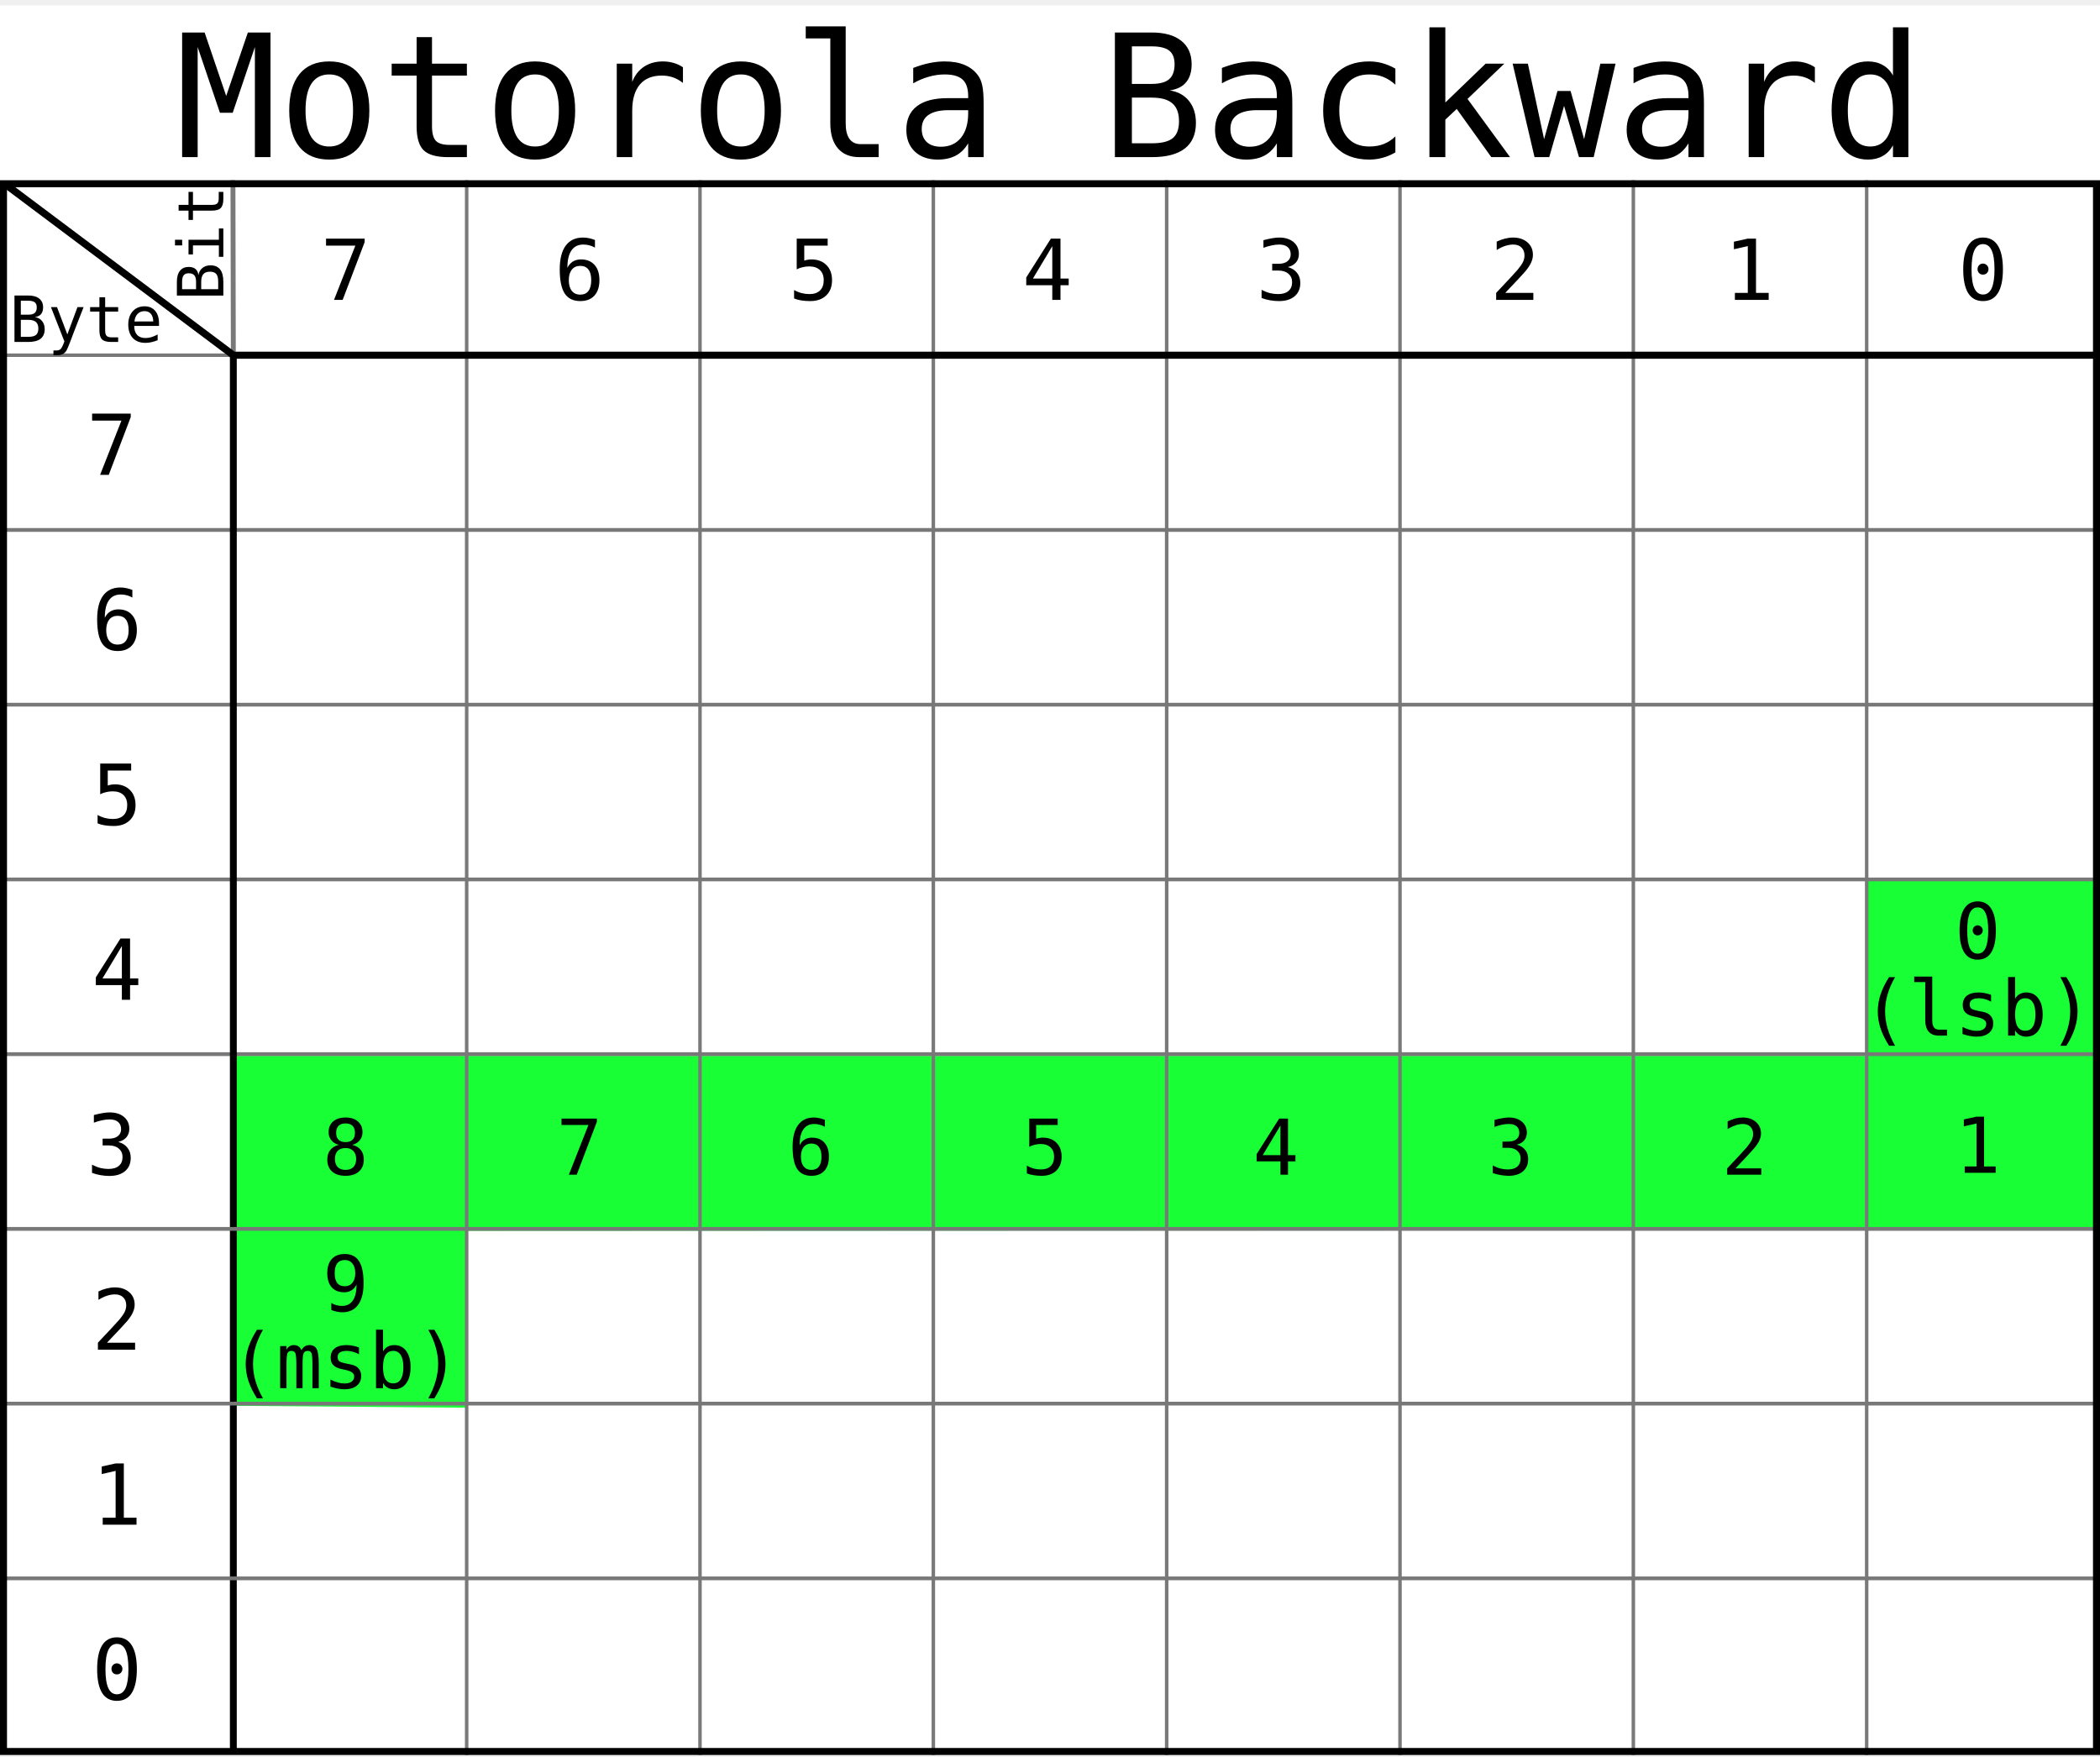
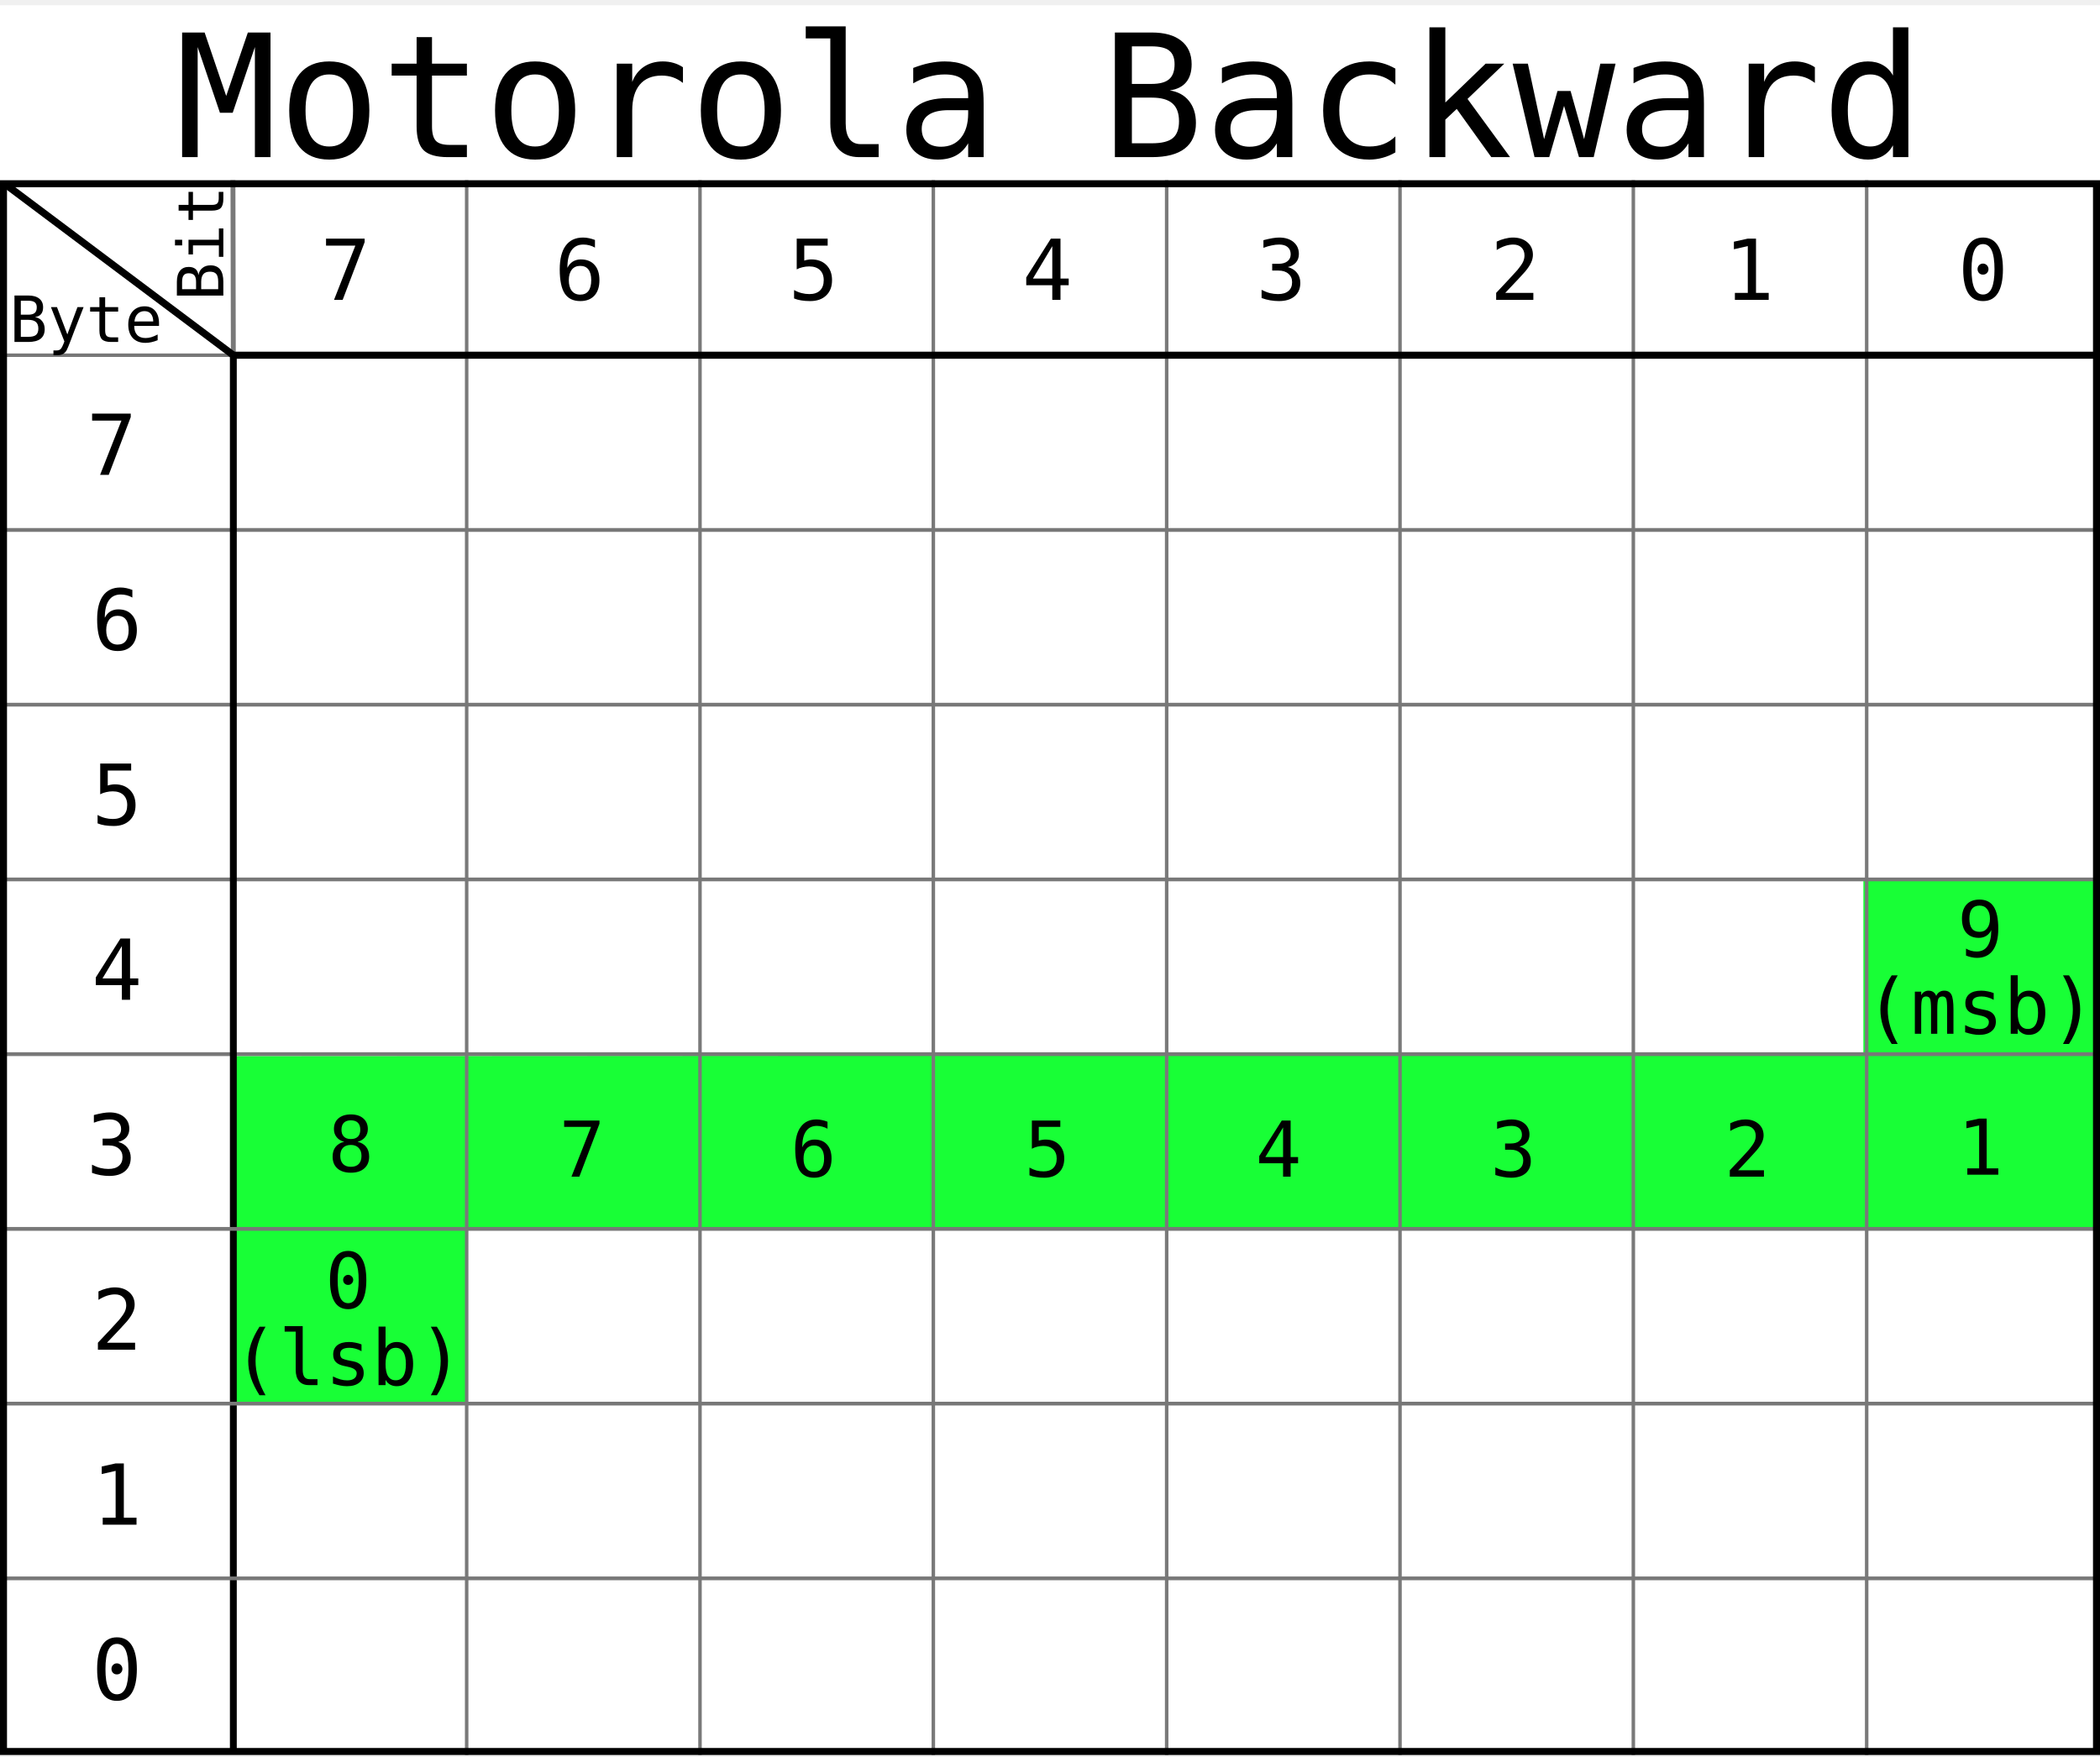
<svg xmlns="http://www.w3.org/2000/svg" width="100%" height="100%" viewBox="0 0 300 251" version="1.1" xml:space="preserve" style="fill-rule:evenodd;clip-rule:evenodd;stroke-linejoin:round;stroke-miterlimit:1.5;">
  <g transform="matrix(1,0,0,1,0,-535)">
    <g id="Motorola-Backward" transform="matrix(0.375,0,0,0.416667,0,535.753)">
      <rect x="0" y="0" width="800" height="600" style="fill:white;" />
      <clipPath id="_clip1">
        <rect x="0" y="0" width="800" height="600" />
      </clipPath>
      <g clip-path="url(#_clip1)">
-         <g transform="matrix(2.66667,0,0,-2.4,0.443689,660.262)">
-           <path d="M33.333,75L66.667,74.726L66.667,100L300,100.104L300,150L266.667,150L266.667,125L33.333,125L33.333,75Z" style="fill:rgb(24,255,54);" />
+         <g transform="matrix(2.66667,0,0,-2.4,0.221844,660.328)">
+           <path d="M33.333,125L32.946,75.342L66.75,75.342L66.75,100.308L300,100.104L300,150L266.113,150.137L266.113,125.137L33.333,125Z" style="fill:rgb(24,255,54);" />
        </g>
        <g id="Gridlines" transform="matrix(1,0,0,0.9,0,60)">
          <g transform="matrix(2.66667,0,0,2.66667,32.2453,4.35207e-14)">
            <path d="M54.575,0L54.575,225" style="fill:none;stroke:rgb(121,121,121);stroke-width:0.5px;" />
          </g>
          <g transform="matrix(2.66667,0,0,2.66667,121.134,8.04607e-14)">
            <path d="M54.575,0L54.575,225" style="fill:none;stroke:rgb(121,121,121);stroke-width:0.5px;" />
          </g>
          <g transform="matrix(2.66667,0,0,2.66667,210.023,6.62498e-14)">
            <path d="M54.575,0L54.575,225" style="fill:none;stroke:rgb(121,121,121);stroke-width:0.5px;" />
          </g>
          <g transform="matrix(2.66667,0,0,2.66667,298.912,8.79297e-14)">
            <path d="M54.575,0L54.575,225" style="fill:none;stroke:rgb(121,121,121);stroke-width:0.5px;" />
          </g>
          <g transform="matrix(2.66667,0,0,2.66667,387.801,2.39808e-13)">
            <path d="M54.575,0L54.575,225" style="fill:none;stroke:rgb(121,121,121);stroke-width:0.5px;" />
          </g>
          <g transform="matrix(2.66667,0,0,2.66667,476.69,2.25153e-13)">
            <path d="M54.575,0L54.575,225" style="fill:none;stroke:rgb(121,121,121);stroke-width:0.5px;" />
          </g>
          <g transform="matrix(2.64951,0,0,2.66667,566.515,-4.96517e-16)">
            <path d="M54.575,0L54.575,225" style="fill:none;stroke:rgb(121,121,121);stroke-width:0.5px;" />
          </g>
          <g transform="matrix(2.66667,-5.51023e-05,-6.1661e-06,0.295637,-56.7933,0.00300719)">
            <path d="M54.575,0L54.631,225.502" style="fill:none;stroke:rgb(121,121,121);stroke-width:0.7px;" />
          </g>
          <g transform="matrix(2.66667,0,0,2.66667,0,0)">
            <path d="M33.333,25L0,25" style="fill:none;stroke:rgb(120,120,120);stroke-width:0.5px;" />
          </g>
          <g transform="matrix(24.0004,0,0,24.0004,1.51582e-13,-466.767)">
            <path d="M33.333,25L0,25" style="fill:none;stroke:rgb(120,120,120);stroke-width:0.06px;" />
          </g>
          <g transform="matrix(24.0004,0,0,24.0004,1.51582e-13,-400.192)">
            <path d="M33.333,25L0,25" style="fill:none;stroke:rgb(120,120,120);stroke-width:0.06px;" />
          </g>
          <g transform="matrix(24.0004,0,0,24.0004,1.51582e-13,-267.041)">
            <path d="M33.333,25L0,25" style="fill:none;stroke:rgb(120,120,120);stroke-width:0.06px;" />
          </g>
          <g transform="matrix(24.0004,0,0,24.0004,-8.54872e-14,-333.616)">
            <path d="M33.333,25L0,25" style="fill:none;stroke:rgb(120,120,120);stroke-width:0.06px;" />
          </g>
          <g transform="matrix(2.66667,0,0,2.75281,14.5912,-20.112)">
            <path d="M27.862,31.524L27.862,225" style="fill:none;stroke:black;stroke-width:0.98px;" />
          </g>
          <g transform="matrix(2.61305,0,0,2.66667,16.0851,18.4406)">
            <path d="M27.862,18.085L300,18.085" style="fill:none;stroke:black;stroke-width:1.01px;" />
          </g>
          <g transform="matrix(2.61178,-0.0411667,-0.0411667,2.63579,2.8588,2.1441)">
            <path d="M33.333,25L0,0" style="fill:none;stroke:black;stroke-width:1.03px;" />
          </g>
          <g transform="matrix(24.0004,0,0,24.0004,0.221844,-67.3142)">
            <path d="M33.333,25L0,25" style="fill:none;stroke:rgb(120,120,120);stroke-width:0.06px;" />
          </g>
          <g transform="matrix(24.0004,0,0,24.0004,1.51582e-13,-200.465)">
            <path d="M33.333,25L0,25" style="fill:none;stroke:rgb(120,120,120);stroke-width:0.06px;" />
          </g>
          <g transform="matrix(24.0004,0,0,24.0004,0.221844,-133.89)">
            <path d="M33.333,25L0,25" style="fill:none;stroke:rgb(120,120,120);stroke-width:0.06px;" />
          </g>
        </g>
        <g transform="matrix(7.77156e-16,-1.65788,1.84209,1.22125e-15,62.0562,118.278)">
          <text x="10.24px" y="12.5px" style="font-family:'BitstreamVeraSansMono-Roman', 'Bitstream Vera Sans Mono', monospace;font-size:13.177px;">Bit</text>
        </g>
        <g transform="matrix(1.84209,0,-7.77156e-16,1.65788,-15.3029,94.7324)">
          <text x="10.24px" y="12.5px" style="font-family:'BitstreamVeraSansMono-Roman', 'Bitstream Vera Sans Mono', monospace;font-size:13.177px;">Byte</text>
        </g>
        <g id="Byte-Numbers" transform="matrix(1,0,0,0.5,0,60)">
          <g transform="matrix(2.66667,0,0,4.8,-90.8855,120)">
            <text x="46.429px" y="17.091px" style="font-family:'BitstreamVeraSansMono-Roman', 'Bitstream Vera Sans Mono', monospace;font-size:12px;">7</text>
          </g>
          <g transform="matrix(2.66667,0,0,4.8,-88.8889,240)">
            <text x="46.429px" y="17.091px" style="font-family:'BitstreamVeraSansMono-Roman', 'Bitstream Vera Sans Mono', monospace;font-size:12px;">6</text>
          </g>
          <g transform="matrix(2.66667,0,0,4.8,-88.8889,360)">
            <text x="46.429px" y="17.091px" style="font-family:'BitstreamVeraSansMono-Roman', 'Bitstream Vera Sans Mono', monospace;font-size:12px;">5</text>
          </g>
          <g transform="matrix(2.66667,0,0,4.8,-88.8889,480)">
            <text x="46.429px" y="17.091px" style="font-family:'BitstreamVeraSansMono-Roman', 'Bitstream Vera Sans Mono', monospace;font-size:12px;">4</text>
          </g>
          <g transform="matrix(2.66667,0,0,4.8,-90.8855,600)">
            <text x="46.429px" y="17.091px" style="font-family:'BitstreamVeraSansMono-Roman', 'Bitstream Vera Sans Mono', monospace;font-size:12px;">3</text>
          </g>
          <g transform="matrix(2.66667,0,0,4.8,-88.8889,720)">
            <text x="46.429px" y="17.091px" style="font-family:'BitstreamVeraSansMono-Roman', 'Bitstream Vera Sans Mono', monospace;font-size:12px;">2</text>
          </g>
          <g transform="matrix(2.66667,0,0,4.8,-88.8889,840)">
            <text x="46.429px" y="17.091px" style="font-family:'BitstreamVeraSansMono-Roman', 'Bitstream Vera Sans Mono', monospace;font-size:12px;">1</text>
          </g>
          <g transform="matrix(2.66667,0,0,4.8,-88.8889,960)">
            <text x="46.429px" y="17.091px" style="font-family:'BitstreamVeraSansMono-Roman', 'Bitstream Vera Sans Mono', monospace;font-size:12px;">0</text>
          </g>
        </g>
        <g id="Bit-Numbers" transform="matrix(1,0,0,0.5,0,60)">
          <g transform="matrix(2.66667,0,0,4.8,622,0)">
            <text x="46.429px" y="17.091px" style="font-family:'BitstreamVeraSansMono-Roman', 'Bitstream Vera Sans Mono', monospace;font-size:12px;">0</text>
          </g>
          <g transform="matrix(2.66667,0,0,4.8,532.89,0)">
            <text x="46.429px" y="17.091px" style="font-family:'BitstreamVeraSansMono-Roman', 'Bitstream Vera Sans Mono', monospace;font-size:12px;">1</text>
          </g>
          <g transform="matrix(2.66667,0,0,4.8,443.779,0)">
            <text x="46.429px" y="17.091px" style="font-family:'BitstreamVeraSansMono-Roman', 'Bitstream Vera Sans Mono', monospace;font-size:12px;">2</text>
          </g>
          <g transform="matrix(2.66667,0,0,4.8,354.668,0)">
            <text x="46.429px" y="17.091px" style="font-family:'BitstreamVeraSansMono-Roman', 'Bitstream Vera Sans Mono', monospace;font-size:12px;">3</text>
          </g>
          <g transform="matrix(2.66667,0,0,4.8,265.557,0)">
            <text x="46.429px" y="17.091px" style="font-family:'BitstreamVeraSansMono-Roman', 'Bitstream Vera Sans Mono', monospace;font-size:12px;">4</text>
          </g>
          <g transform="matrix(2.66667,0,0,4.8,176.447,0)">
            <text x="46.429px" y="17.091px" style="font-family:'BitstreamVeraSansMono-Roman', 'Bitstream Vera Sans Mono', monospace;font-size:12px;">5</text>
          </g>
          <g transform="matrix(2.66667,0,0,4.8,87.336,0)">
            <text x="46.429px" y="17.091px" style="font-family:'BitstreamVeraSansMono-Roman', 'Bitstream Vera Sans Mono', monospace;font-size:12px;">6</text>
          </g>
          <g transform="matrix(2.66667,0,0,4.8,-1.77475,0)">
            <text x="46.429px" y="17.091px" style="font-family:'BitstreamVeraSansMono-Roman', 'Bitstream Vera Sans Mono', monospace;font-size:12px;">7</text>
          </g>
        </g>
        <g transform="matrix(2.66003,0,0,4.32,1.99163,-48)">
          <path d="M300,25L-0.749,25L-0.749,150L300,150L300,25ZM298.998,25.556L298.998,149.444C280.723,149.444 18.528,149.444 0.254,149.444C0.254,149.444 0.254,34.539 0.254,25.556L298.998,25.556Z" />
        </g>
        <g transform="matrix(1.86556,0,0,1.67901,-12.9787,10.1018)">
          <text x="42.68px" y="25px" style="font-family:'BitstreamVeraSansMono-Roman', 'Bitstream Vera Sans Mono', monospace;font-size:34.901px;">Motorola Backward</text>
        </g>
-         <g transform="matrix(2.66667,0,0,2.4,619.969,300)">
+         <g transform="matrix(2.66667,0,0,2.4,-0.811599,419.859)">
          <text x="46.73px" y="11.208px" style="font-family:'BitstreamVeraSansMono-Roman', 'Bitstream Vera Sans Mono', monospace;font-size:11px;">0</text>
          <text x="33.485px" y="22.208px" style="font-family:'BitstreamVeraSansMono-Roman', 'Bitstream Vera Sans Mono', monospace;font-size:11px;">(lsb)</text>
        </g>
-         <g transform="matrix(2.66667,0,0,2.4,619.969,360.262)">
+         <g transform="matrix(2.66667,0,0,2.4,620.967,360.918)">
          <text x="46.73px" y="16.708px" style="font-family:'BitstreamVeraSansMono-Roman', 'Bitstream Vera Sans Mono', monospace;font-size:11px;">1</text>
        </g>
-         <g transform="matrix(2.66667,0,0,2.4,531.197,360.918)">
+         <g transform="matrix(2.66667,0,0,2.4,532.195,361.575)">
          <text x="46.73px" y="16.708px" style="font-family:'BitstreamVeraSansMono-Roman', 'Bitstream Vera Sans Mono', monospace;font-size:11px;">2</text>
        </g>
-         <g transform="matrix(2.66667,0,0,2.4,442.086,360.918)">
+         <g transform="matrix(2.66667,0,0,2.4,443.085,361.575)">
          <text x="46.73px" y="16.708px" style="font-family:'BitstreamVeraSansMono-Roman', 'Bitstream Vera Sans Mono', monospace;font-size:11px;">3</text>
        </g>
-         <g transform="matrix(2.66667,0,0,2.4,352.636,360.918)">
+         <g transform="matrix(2.66667,0,0,2.4,353.635,361.575)">
          <text x="46.73px" y="16.708px" style="font-family:'BitstreamVeraSansMono-Roman', 'Bitstream Vera Sans Mono', monospace;font-size:11px;">4</text>
        </g>
-         <g transform="matrix(2.66667,0,0,2.4,264.524,360.918)">
+         <g transform="matrix(2.66667,0,0,2.4,265.522,361.575)">
          <text x="46.73px" y="16.708px" style="font-family:'BitstreamVeraSansMono-Roman', 'Bitstream Vera Sans Mono', monospace;font-size:11px;">5</text>
        </g>
-         <g transform="matrix(2.66667,0,0,2.4,175.413,360.918)">
+         <g transform="matrix(2.66667,0,0,2.4,176.412,361.575)">
          <text x="46.73px" y="16.708px" style="font-family:'BitstreamVeraSansMono-Roman', 'Bitstream Vera Sans Mono', monospace;font-size:11px;">6</text>
        </g>
-         <g transform="matrix(2.66667,0,0,2.4,87.3008,360.918)">
+         <g transform="matrix(2.66667,0,0,2.4,88.2991,361.575)">
          <text x="46.73px" y="16.708px" style="font-family:'BitstreamVeraSansMono-Roman', 'Bitstream Vera Sans Mono', monospace;font-size:11px;">7</text>
        </g>
-         <g transform="matrix(2.66667,0,0,2.4,-1.8099,360.918)">
+         <g transform="matrix(2.66667,0,0,2.4,0.221844,359.859)">
          <text x="46.73px" y="16.708px" style="font-family:'BitstreamVeraSansMono-Roman', 'Bitstream Vera Sans Mono', monospace;font-size:11px;">8</text>
        </g>
-         <g transform="matrix(2.66667,0,0,2.4,-1.77475,420.918)">
+         <g transform="matrix(2.66667,0,0,2.4,620.967,299.383)">
          <text x="46.73px" y="11.208px" style="font-family:'BitstreamVeraSansMono-Roman', 'Bitstream Vera Sans Mono', monospace;font-size:11px;">9</text>
          <text x="33.485px" y="22.208px" style="font-family:'BitstreamVeraSansMono-Roman', 'Bitstream Vera Sans Mono', monospace;font-size:11px;">(msb)</text>
        </g>
      </g>
    </g>
  </g>
</svg>
